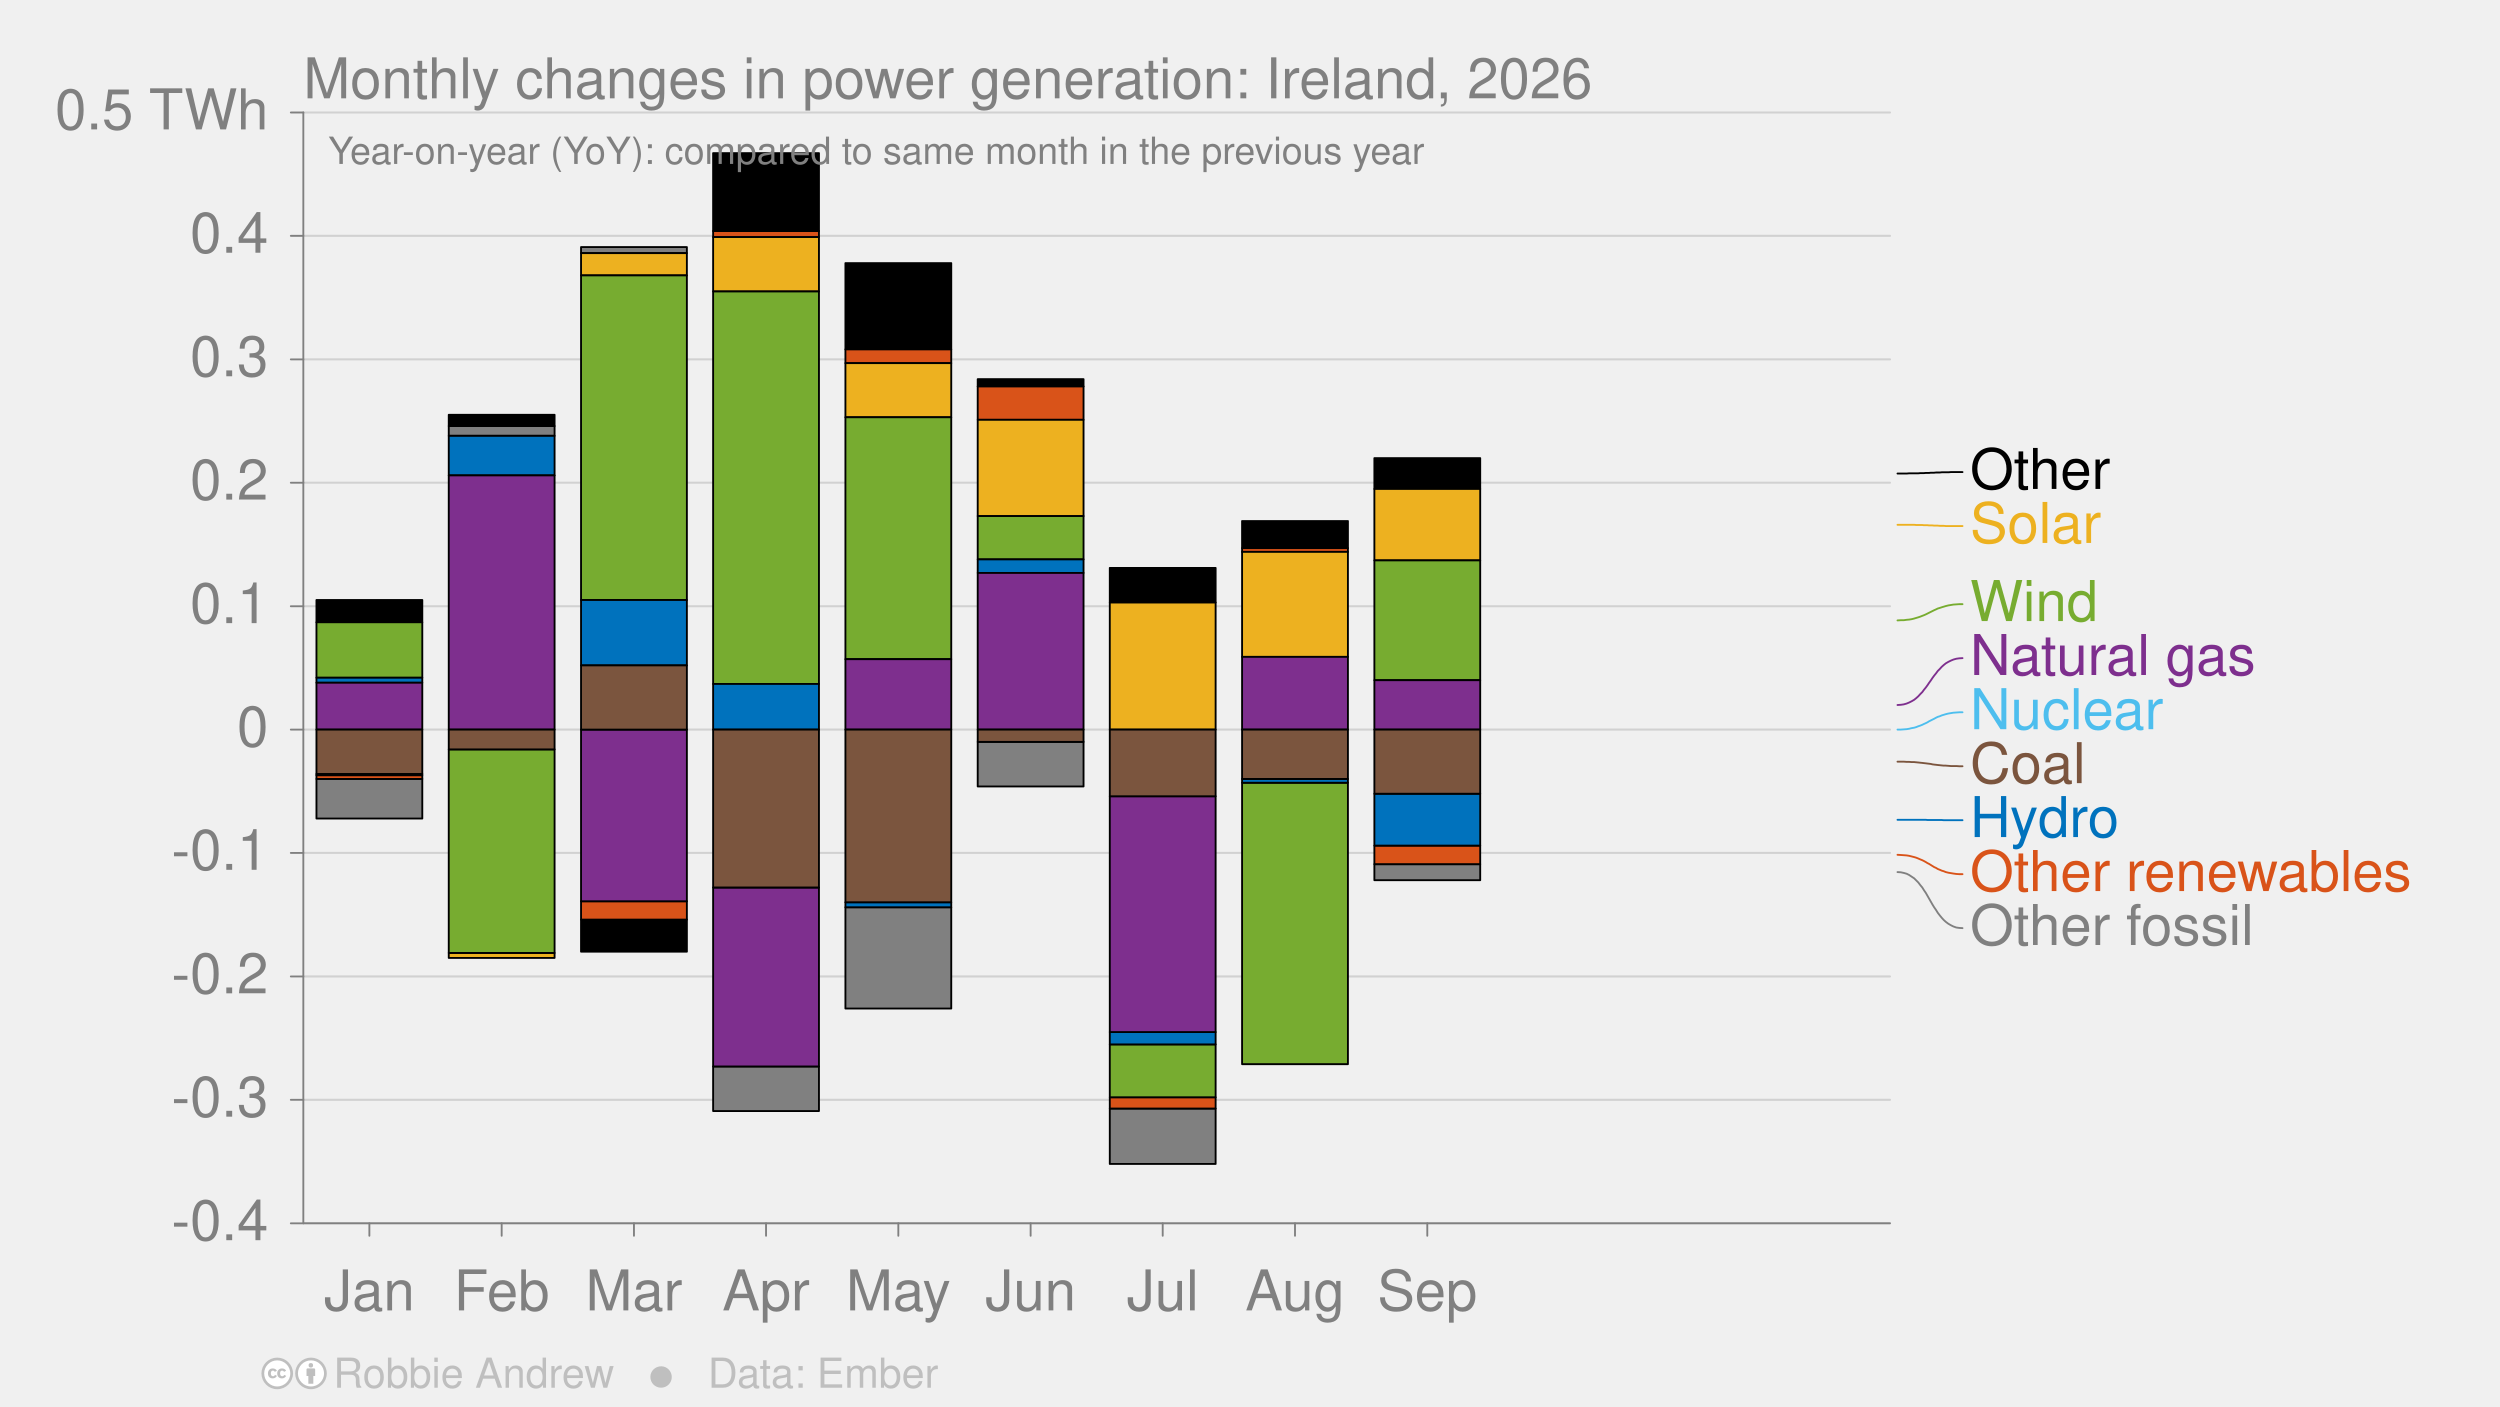
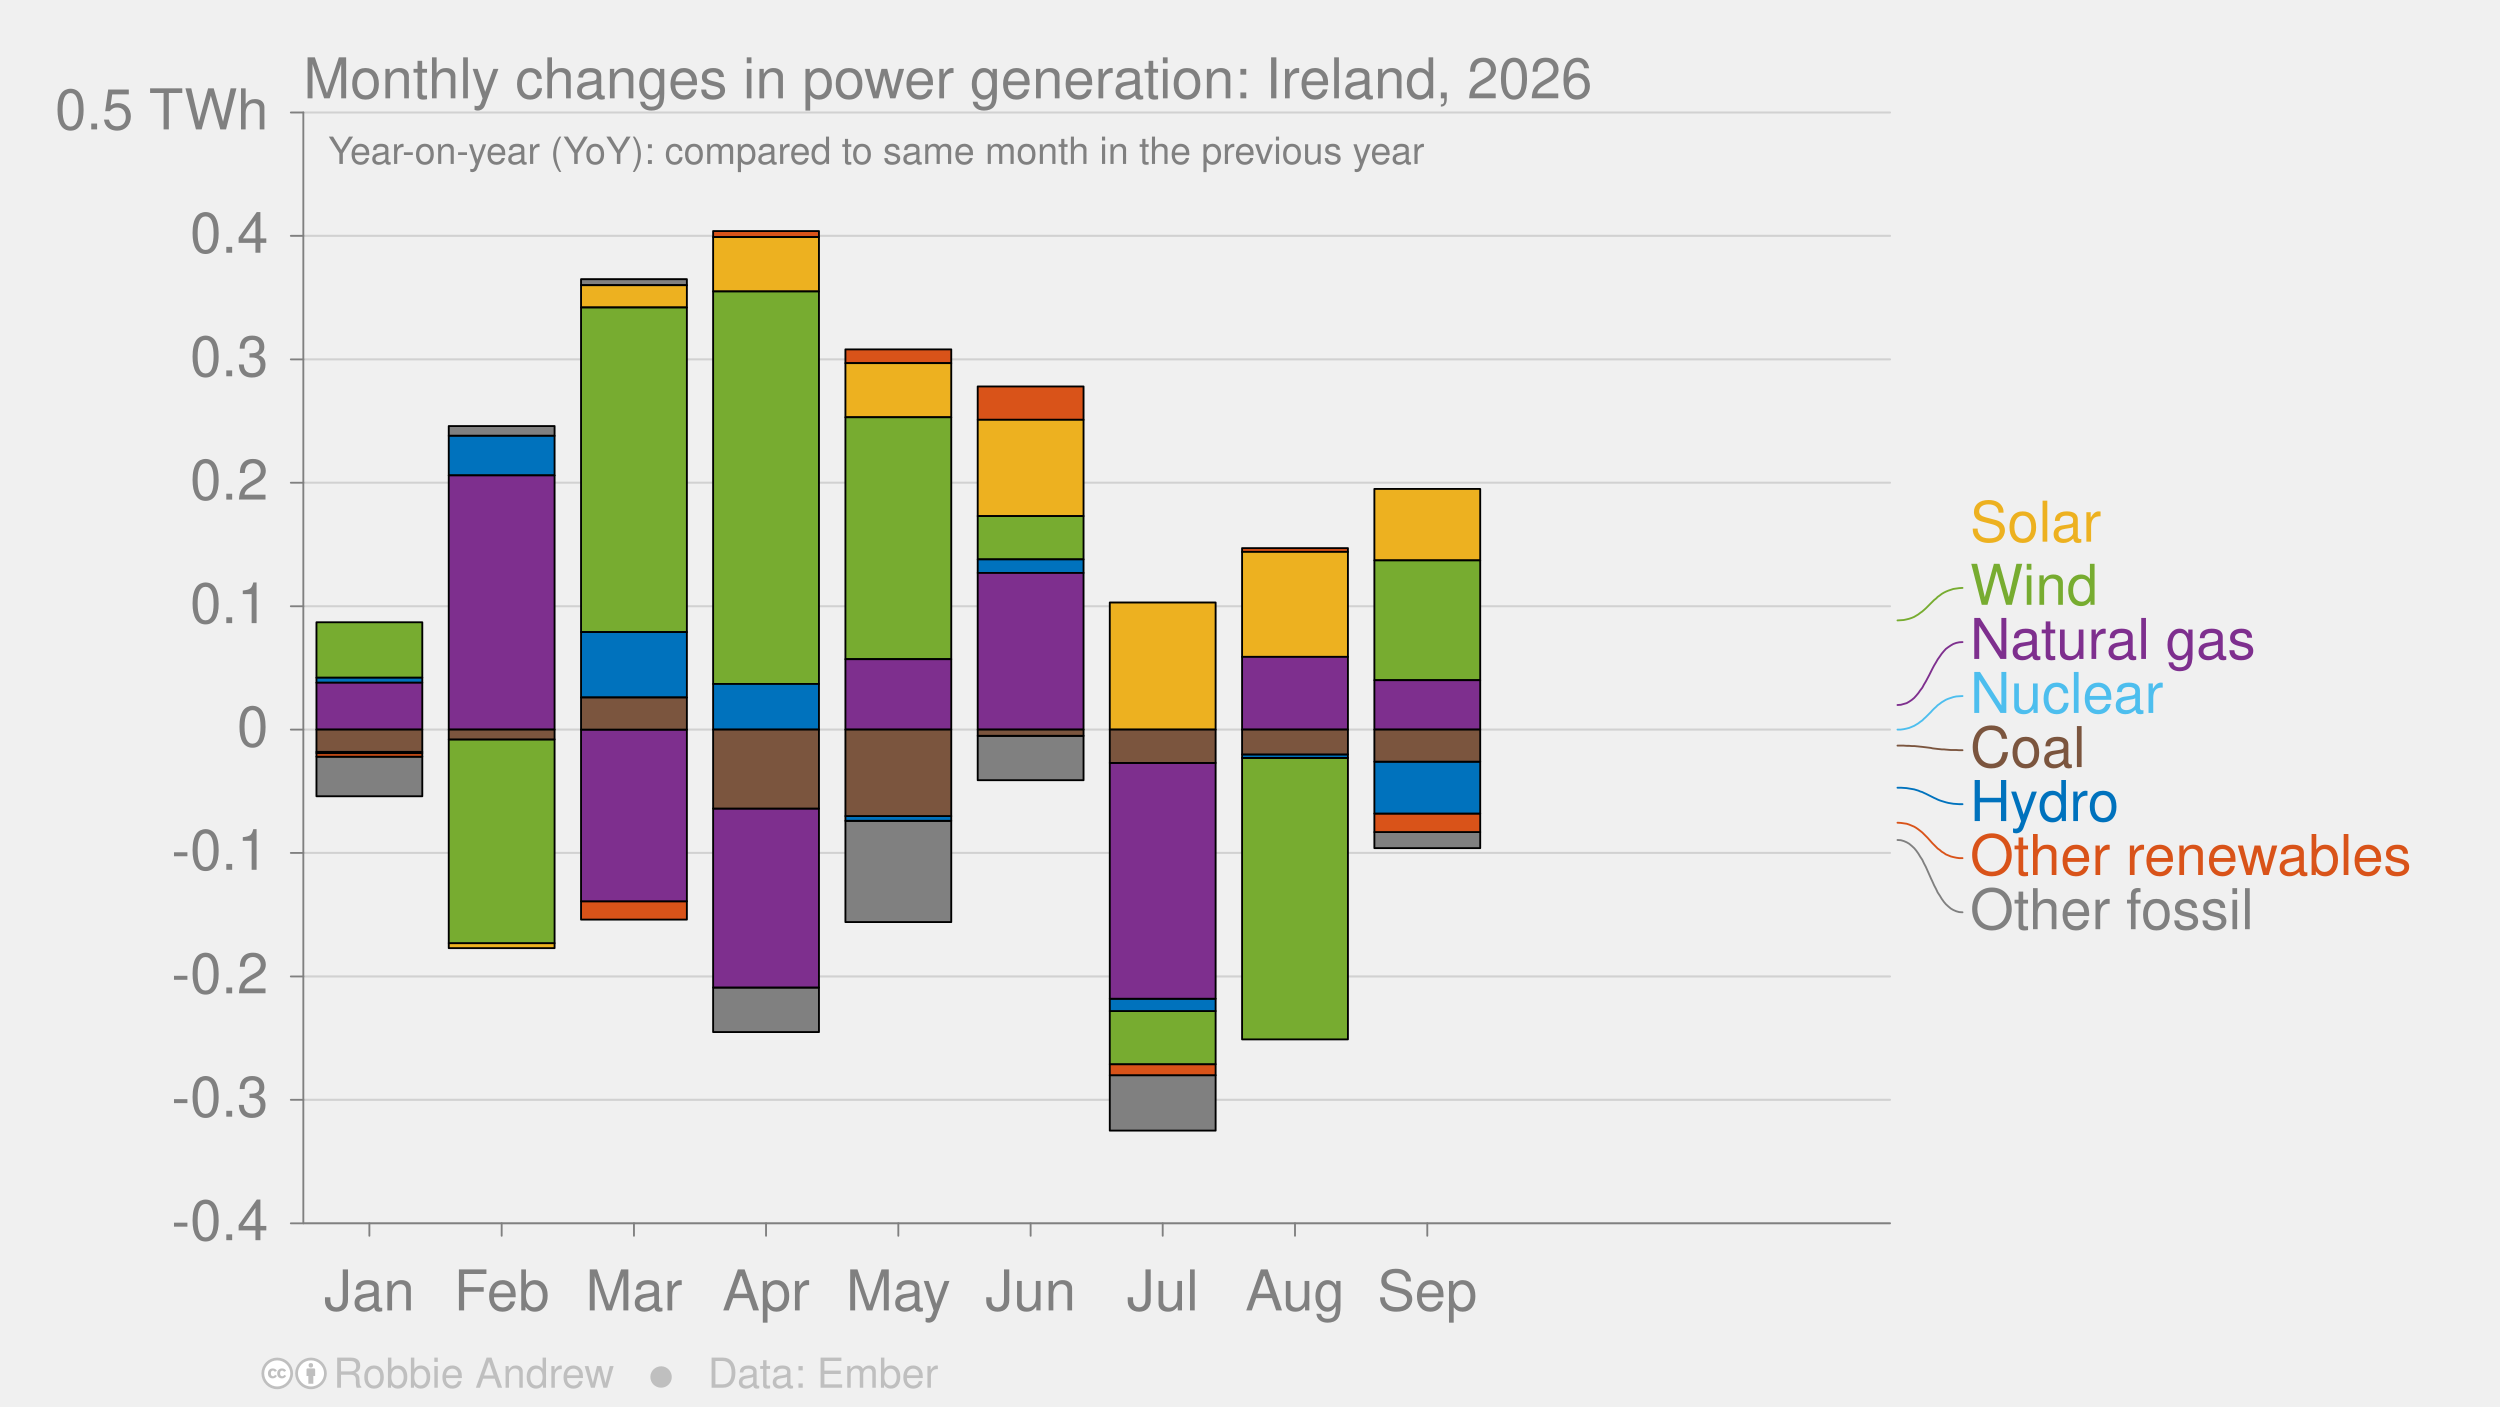
<svg xmlns="http://www.w3.org/2000/svg" xmlns:xlink="http://www.w3.org/1999/xlink" version="1.1" width="100%" height="100%" viewBox="0 0 1200.000 674.916">
  <style type="text/css">
  #main {font-family:Helvetica,Arial,sans-serif; font-size:27.00px;
         fill-opacity:1; fill:#000000; stroke:none; stroke-linejoin:round; stroke-linecap:round; stroke-width:1.00;}
  .marker {stroke-opacity:0;fill-opacity:0;}
  .marker:hover {stroke-opacity:0.5; fill-opacity:1;}
  .ticklabel {font-size:27.00px;fill:#808080;stroke:none;font-family:Helvetica}
  .ytl {text-anchor:end;}
  .dp1 {pointer-events:none;font-size:70%;text-anchor:middle;fill:#000000;}
  .dp2 {pointer-events:none;font-size:70%;text-anchor:middle;fill:#FFFFFF;}
  .numtip {pointer-events:none;}
  .cc {opacity:0.25;}
.dl_fe {background-color:#FDFFDF;display:flex;margin:auto;align-items:center}
.dl_fe_p {font-size:20px;text-align:center;margin:3px}
.dl_el {display:none;pointer-events:none;}
.cc:hover + .dl_el {display:block;}
text:hover + .dl_el {display:block;}
</style>
  <defs>
    <clipPath id="axis_clip">
      <rect x="145.8" y="54.2" width="761.2" height="532.8" />
    </clipPath>
    <path id="line_x" d="M 145.600,0 h 761.600" stroke="#262626" stroke-opacity="0.15" stroke-width="1.00" />
    <path id="tick_y" d="M 145.600,0 h -6.000" stroke="#808080" stroke-width="0.90" />
    <path id="tick_x" d="M 0,587.177 v 6.000" stroke="#808080" stroke-width="0.90" />
  </defs>
  <g id="main">
    <use xlink:href="#line_x" transform="translate(0,587.2)" />
    <use xlink:href="#line_x" transform="translate(0,527.9)" />
    <use xlink:href="#line_x" transform="translate(0,468.7)" />
    <use xlink:href="#line_x" transform="translate(0,409.4)" />
    <use xlink:href="#line_x" transform="translate(0,350.2)" />
    <use xlink:href="#line_x" transform="translate(0,291.0)" />
    <use xlink:href="#line_x" transform="translate(0,231.7)" />
    <use xlink:href="#line_x" transform="translate(0,172.5)" />
    <use xlink:href="#line_x" transform="translate(0,113.2)" />
    <use xlink:href="#line_x" transform="translate(0,54.0)" />
    <use xlink:href="#tick_y" transform="translate(0,587.2)" />
    <use xlink:href="#tick_y" transform="translate(0,527.9)" />
    <use xlink:href="#tick_y" transform="translate(0,468.7)" />
    <use xlink:href="#tick_y" transform="translate(0,409.4)" />
    <use xlink:href="#tick_y" transform="translate(0,350.2)" />
    <use xlink:href="#tick_y" transform="translate(0,291.0)" />
    <use xlink:href="#tick_y" transform="translate(0,231.7)" />
    <use xlink:href="#tick_y" transform="translate(0,172.5)" />
    <use xlink:href="#tick_y" transform="translate(0,113.2)" />
    <use xlink:href="#tick_y" transform="translate(0,54.0)" />
    <use xlink:href="#tick_x" transform="translate(177.3,0)" />
    <use xlink:href="#tick_x" transform="translate(240.8,0)" />
    <use xlink:href="#tick_x" transform="translate(304.3,0)" />
    <use xlink:href="#tick_x" transform="translate(367.7,0)" />
    <use xlink:href="#tick_x" transform="translate(431.2,0)" />
    <use xlink:href="#tick_x" transform="translate(494.7,0)" />
    <use xlink:href="#tick_x" transform="translate(558.1,0)" />
    <use xlink:href="#tick_x" transform="translate(621.6,0)" />
    <use xlink:href="#tick_x" transform="translate(685.1,0)" />
    <polyline points="145.6,53.993 145.6,587.177 907.2,587.177" stroke="#808080" stroke-width="0.90" fill="none" />
    <text class="ticklabel xtl" transform="translate(177.3,629.0)" text-anchor="middle">Jan</text>
    <text class="ticklabel xtl" transform="translate(240.8,629.0)" text-anchor="middle">Feb</text>
    <text class="ticklabel xtl" transform="translate(304.3,629.0)" text-anchor="middle">Mar</text>
    <text class="ticklabel xtl" transform="translate(367.7,629.0)" text-anchor="middle">Apr</text>
    <text class="ticklabel xtl" transform="translate(431.2,629.0)" text-anchor="middle">May</text>
    <text class="ticklabel xtl" transform="translate(494.7,629.0)" text-anchor="middle">Jun</text>
    <text class="ticklabel xtl" transform="translate(558.1,629.0)" text-anchor="middle">Jul</text>
    <text class="ticklabel xtl" transform="translate(621.6,629.0)" text-anchor="middle">Aug</text>
    <text class="ticklabel xtl" transform="translate(685.1,629.0)" text-anchor="middle">Sep</text>
    <text class="ticklabel ytl" transform="translate(128.8,595.3)">-0.4</text>
    <text class="ticklabel ytl" transform="translate(128.8,536.0)">-0.3</text>
    <text class="ticklabel ytl" transform="translate(128.8,476.8)">-0.2</text>
    <text class="ticklabel ytl" transform="translate(128.8,417.5)">-0.1</text>
    <text class="ticklabel ytl" transform="translate(128.8,358.3)">0</text>
    <text class="ticklabel ytl" transform="translate(128.8,299.1)">0.1</text>
    <text class="ticklabel ytl" transform="translate(128.8,239.8)">0.2</text>
    <text class="ticklabel ytl" transform="translate(128.8,180.6)">0.3</text>
    <text class="ticklabel ytl" transform="translate(128.8,121.3)">0.4</text>
    <text class="ticklabel ytl" transform="translate(128.8,62.1)">0.5 TWh</text>
-     <g stroke="#000" stroke-width="0.90" fill="#000" clip-path="url(#axis_clip)">
-       <polygon class="pl" points="151.9,288.0 151.9,298.7 202.7,298.7 202.7,288.0 151.9,288.0" />
-       <polygon class="pl" points="215.4,199.1 215.4,204.5 266.2,204.5 266.2,199.1 215.4,199.1" />
-       <polygon class="pl" points="278.9,456.8 278.9,441.4 329.7,441.4 329.7,456.8 278.9,456.8" />
-       <polygon class="pl" points="342.3,73.5 342.3,110.9 393.1,110.9 393.1,73.5 342.3,73.5" />
-       <polygon class="pl" points="405.8,126.3 405.8,167.7 456.6,167.7 456.6,126.3 405.8,126.3" />
-       <polygon class="pl" points="469.3,182.0 469.3,185.5 520.1,185.5 520.1,182.0 469.3,182.0" />
-       <polygon class="pl" points="532.7,272.6 532.7,289.2 583.5,289.2 583.5,272.6 532.7,272.6" />
-       <polygon class="pl" points="596.2,250.1 596.2,263.1 647.0,263.1 647.0,250.1 596.2,250.1" />
-       <polygon class="pl" points="659.7,219.9 659.7,234.7 710.5,234.7 710.5,219.9 659.7,219.9" />
-     </g>
    <g stroke="#000" stroke-width="0.90" fill="#808080" clip-path="url(#axis_clip)">
-       <polygon class="pl" points="151.9,392.9 151.9,373.9 202.7,373.9 202.7,392.9 151.9,392.9" />
+       <polygon class="pl" points="151.9,382.2 151.9,363.2 202.7,363.2 202.7,382.2 151.9,382.2" />
      <polygon class="pl" points="215.4,204.5 215.4,209.2 266.2,209.2 266.2,204.5 215.4,204.5" />
-       <polygon class="pl" points="278.9,118.6 278.9,121.5 329.7,121.5 329.7,118.6 278.9,118.6" />
-       <polygon class="pl" points="342.3,533.3 342.3,511.9 393.1,511.9 393.1,533.3 342.3,533.3" />
-       <polygon class="pl" points="405.8,484.1 405.8,435.5 456.6,435.5 456.6,484.1 405.8,484.1" />
-       <polygon class="pl" points="469.3,377.5 469.3,356.1 520.1,356.1 520.1,377.5 469.3,377.5" />
-       <polygon class="pl" points="532.7,558.7 532.7,532.1 583.5,532.1 583.5,558.7 532.7,558.7" />
-       <polygon class="pl" points="659.7,422.5 659.7,414.8 710.5,414.8 710.5,422.5 659.7,422.5" />
+       <polygon class="pl" points="278.9,134.0 278.9,136.9 329.7,136.9 329.7,134.0 278.9,134.0" />
+       <polygon class="pl" points="342.3,495.4 342.3,474.0 393.1,474.0 393.1,495.4 342.3,495.4" />
+       <polygon class="pl" points="405.8,442.6 405.8,394.0 456.6,394.0 456.6,442.6 405.8,442.6" />
+       <polygon class="pl" points="469.3,374.5 469.3,353.2 520.1,353.2 520.1,374.5 469.3,374.5" />
+       <polygon class="pl" points="532.7,542.7 532.7,516.1 583.5,516.1 583.5,542.7 532.7,542.7" />
+       <polygon class="pl" points="659.7,407.1 659.7,399.4 710.5,399.4 710.5,407.1 659.7,407.1" />
    </g>
    <g stroke="#000" stroke-width="0.90" fill="#4DBEEE" clip-path="url(#axis_clip)">
</g>
    <g stroke="#000" stroke-width="0.90" fill="#D95319" clip-path="url(#axis_clip)">
-       <polygon class="pl" points="151.9,373.9 151.9,372.1 202.7,372.1 202.7,373.9 151.9,373.9" />
+       <polygon class="pl" points="151.9,363.2 151.9,361.5 202.7,361.5 202.7,363.2 151.9,363.2" />
      <polygon class="pl" points="278.9,441.4 278.9,432.6 329.7,432.6 329.7,441.4 278.9,441.4" />
      <polygon class="pl" points="342.3,110.9 342.3,113.8 393.1,113.8 393.1,110.9 342.3,110.9" />
      <polygon class="pl" points="405.8,167.7 405.8,174.3 456.6,174.3 456.6,167.7 405.8,167.7" />
      <polygon class="pl" points="469.3,185.5 469.3,201.5 520.1,201.5 520.1,185.5 469.3,185.5" />
-       <polygon class="pl" points="532.7,532.1 532.7,526.7 583.5,526.7 583.5,532.1 532.7,532.1" />
+       <polygon class="pl" points="532.7,516.1 532.7,510.8 583.5,510.8 583.5,516.1 532.7,516.1" />
      <polygon class="pl" points="596.2,263.1 596.2,264.9 647.0,264.9 647.0,263.1 596.2,263.1" />
-       <polygon class="pl" points="659.7,414.8 659.7,405.9 710.5,405.9 710.5,414.8 659.7,414.8" />
+       <polygon class="pl" points="659.7,399.4 659.7,390.5 710.5,390.5 710.5,399.4 659.7,399.4" />
    </g>
    <g stroke="#000" stroke-width="0.90" fill="#EDB120" clip-path="url(#axis_clip)">
-       <polygon class="pl" points="151.9,372.1 151.9,371.5 202.7,371.5 202.7,372.1 151.9,372.1" />
-       <polygon class="pl" points="215.4,459.8 215.4,457.4 266.2,457.4 266.2,459.8 215.4,459.8" />
-       <polygon class="pl" points="278.9,121.5 278.9,132.2 329.7,132.2 329.7,121.5 278.9,121.5" />
+       <polygon class="pl" points="151.9,361.5 151.9,360.9 202.7,360.9 202.7,361.5 151.9,361.5" />
+       <polygon class="pl" points="215.4,455.1 215.4,452.7 266.2,452.7 266.2,455.1 215.4,455.1" />
+       <polygon class="pl" points="278.9,136.9 278.9,147.6 329.7,147.6 329.7,136.9 278.9,136.9" />
      <polygon class="pl" points="342.3,113.8 342.3,139.9 393.1,139.9 393.1,113.8 342.3,113.8" />
      <polygon class="pl" points="405.8,174.3 405.8,200.3 456.6,200.3 456.6,174.3 405.8,174.3" />
      <polygon class="pl" points="469.3,201.5 469.3,247.7 520.1,247.7 520.1,201.5 469.3,201.5" />
      <polygon class="pl" points="532.7,289.2 532.7,350.2 583.5,350.2 583.5,289.2 532.7,289.2" />
      <polygon class="pl" points="596.2,264.9 596.2,315.3 647.0,315.3 647.0,264.9 596.2,264.9" />
      <polygon class="pl" points="659.7,234.7 659.7,269.0 710.5,269.0 710.5,234.7 659.7,234.7" />
    </g>
    <g stroke="#000" stroke-width="0.90" fill="#77AC30" clip-path="url(#axis_clip)">
      <polygon class="pl" points="151.9,298.7 151.9,325.3 202.7,325.3 202.7,298.7 151.9,298.7" />
-       <polygon class="pl" points="215.4,457.4 215.4,359.7 266.2,359.7 266.2,457.4 215.4,457.4" />
-       <polygon class="pl" points="278.9,132.2 278.9,288.0 329.7,288.0 329.7,132.2 278.9,132.2" />
+       <polygon class="pl" points="215.4,452.7 215.4,354.9 266.2,354.9 266.2,452.7 215.4,452.7" />
+       <polygon class="pl" points="278.9,147.6 278.9,303.4 329.7,303.4 329.7,147.6 278.9,147.6" />
      <polygon class="pl" points="342.3,139.9 342.3,328.3 393.1,328.3 393.1,139.9 342.3,139.9" />
      <polygon class="pl" points="405.8,200.3 405.8,316.4 456.6,316.4 456.6,200.3 405.8,200.3" />
      <polygon class="pl" points="469.3,247.7 469.3,268.5 520.1,268.5 520.1,247.7 469.3,247.7" />
-       <polygon class="pl" points="532.7,526.7 532.7,501.3 583.5,501.3 583.5,526.7 532.7,526.7" />
-       <polygon class="pl" points="596.2,510.8 596.2,375.7 647.0,375.7 647.0,510.8 596.2,510.8" />
+       <polygon class="pl" points="532.7,510.8 532.7,485.3 583.5,485.3 583.5,510.8 532.7,510.8" />
+       <polygon class="pl" points="596.2,498.9 596.2,363.8 647.0,363.8 647.0,498.9 596.2,498.9" />
      <polygon class="pl" points="659.7,269.0 659.7,326.5 710.5,326.5 710.5,269.0 659.7,269.0" />
    </g>
    <g stroke="#000" stroke-width="0.90" fill="#0072BD" clip-path="url(#axis_clip)">
      <polygon class="pl" points="151.9,325.3 151.9,327.7 202.7,327.7 202.7,325.3 151.9,325.3" />
      <polygon class="pl" points="215.4,209.2 215.4,228.2 266.2,228.2 266.2,209.2 215.4,209.2" />
-       <polygon class="pl" points="278.9,288.0 278.9,319.4 329.7,319.4 329.7,288.0 278.9,288.0" />
+       <polygon class="pl" points="278.9,303.4 278.9,334.8 329.7,334.8 329.7,303.4 278.9,303.4" />
      <polygon class="pl" points="342.3,328.3 342.3,350.2 393.1,350.2 393.1,328.3 342.3,328.3" />
-       <polygon class="pl" points="405.8,435.5 405.8,433.1 456.6,433.1 456.6,435.5 405.8,435.5" />
+       <polygon class="pl" points="405.8,394.0 405.8,391.7 456.6,391.7 456.6,394.0 405.8,394.0" />
      <polygon class="pl" points="469.3,268.5 469.3,275.0 520.1,275.0 520.1,268.5 469.3,268.5" />
-       <polygon class="pl" points="532.7,501.3 532.7,495.4 583.5,495.4 583.5,501.3 532.7,501.3" />
-       <polygon class="pl" points="596.2,375.7 596.2,373.9 647.0,373.9 647.0,375.7 596.2,375.7" />
-       <polygon class="pl" points="659.7,405.9 659.7,381.0 710.5,381.0 710.5,405.9 659.7,405.9" />
+       <polygon class="pl" points="532.7,485.3 532.7,479.4 583.5,479.4 583.5,485.3 532.7,485.3" />
+       <polygon class="pl" points="596.2,363.8 596.2,362.1 647.0,362.1 647.0,363.8 596.2,363.8" />
+       <polygon class="pl" points="659.7,390.5 659.7,365.6 710.5,365.6 710.5,390.5 659.7,390.5" />
    </g>
    <g stroke="#000" stroke-width="0.90" fill="#7E2F8E" clip-path="url(#axis_clip)">
      <polygon class="pl" points="151.9,327.7 151.9,350.2 202.7,350.2 202.7,327.7 151.9,327.7" />
      <polygon class="pl" points="215.4,228.2 215.4,350.2 266.2,350.2 266.2,228.2 215.4,228.2" />
      <polygon class="pl" points="278.9,432.6 278.9,350.2 329.7,350.2 329.7,432.6 278.9,432.6" />
-       <polygon class="pl" points="342.3,511.9 342.3,426.0 393.1,426.0 393.1,511.9 342.3,511.9" />
+       <polygon class="pl" points="342.3,474.0 342.3,388.1 393.1,388.1 393.1,474.0 342.3,474.0" />
      <polygon class="pl" points="405.8,316.4 405.8,350.2 456.6,350.2 456.6,316.4 405.8,316.4" />
      <polygon class="pl" points="469.3,275.0 469.3,350.2 520.1,350.2 520.1,275.0 469.3,275.0" />
-       <polygon class="pl" points="532.7,495.4 532.7,382.2 583.5,382.2 583.5,495.4 532.7,495.4" />
+       <polygon class="pl" points="532.7,479.4 532.7,366.2 583.5,366.2 583.5,479.4 532.7,479.4" />
      <polygon class="pl" points="596.2,315.3 596.2,350.2 647.0,350.2 647.0,315.3 596.2,315.3" />
      <polygon class="pl" points="659.7,326.5 659.7,350.2 710.5,350.2 710.5,326.5 659.7,326.5" />
    </g>
    <g stroke="#000" stroke-width="0.90" fill="#7B553E" clip-path="url(#axis_clip)">
-       <polygon class="pl" points="151.9,371.5 151.9,350.2 202.7,350.2 202.7,371.5 151.9,371.5" />
-       <polygon class="pl" points="215.4,359.7 215.4,350.2 266.2,350.2 266.2,359.7 215.4,359.7" />
-       <polygon class="pl" points="278.9,319.4 278.9,350.2 329.7,350.2 329.7,319.4 278.9,319.4" />
-       <polygon class="pl" points="342.3,426.0 342.3,350.2 393.1,350.2 393.1,426.0 342.3,426.0" />
-       <polygon class="pl" points="405.8,433.1 405.8,350.2 456.6,350.2 456.6,433.1 405.8,433.1" />
-       <polygon class="pl" points="469.3,356.1 469.3,350.2 520.1,350.2 520.1,356.1 469.3,356.1" />
-       <polygon class="pl" points="532.7,382.2 532.7,350.2 583.5,350.2 583.5,382.2 532.7,382.2" />
-       <polygon class="pl" points="596.2,373.9 596.2,350.2 647.0,350.2 647.0,373.9 596.2,373.9" />
-       <polygon class="pl" points="659.7,381.0 659.7,350.2 710.5,350.2 710.5,381.0 659.7,381.0" />
+       <polygon class="pl" points="151.9,360.9 151.9,350.2 202.7,350.2 202.7,360.9 151.9,360.9" />
+       <polygon class="pl" points="215.4,354.9 215.4,350.2 266.2,350.2 266.2,354.9 215.4,354.9" />
+       <polygon class="pl" points="278.9,334.8 278.9,350.2 329.7,350.2 329.7,334.8 278.9,334.8" />
+       <polygon class="pl" points="342.3,388.1 342.3,350.2 393.1,350.2 393.1,388.1 342.3,388.1" />
+       <polygon class="pl" points="405.8,391.7 405.8,350.2 456.6,350.2 456.6,391.7 405.8,391.7" />
+       <polygon class="pl" points="469.3,353.2 469.3,350.2 520.1,350.2 520.1,353.2 469.3,353.2" />
+       <polygon class="pl" points="532.7,366.2 532.7,350.2 583.5,350.2 583.5,366.2 532.7,366.2" />
+       <polygon class="pl" points="596.2,362.1 596.2,350.2 647.0,350.2 647.0,362.1 596.2,362.1" />
+       <polygon class="pl" points="659.7,365.6 659.7,350.2 710.5,350.2 710.5,365.6 659.7,365.6" />
    </g>
-     <text transform="translate(945.6,367.8)" dy="8.1" font-size="27.00" fill="#7B553E" stroke="none">Coal</text>
-     <text transform="translate(945.6,315.9)" dy="8.1" font-size="27.00" fill="#7E2F8E" stroke="none">Natural gas</text>
-     <text transform="translate(945.6,393.7)" dy="8.1" font-size="27.00" fill="#0072BD" stroke="none">Hydro</text>
-     <text transform="translate(945.6,290.0)" dy="8.1" font-size="27.00" fill="#77AC30" stroke="none">Wind</text>
-     <text transform="translate(945.6,252.5)" dy="8.1" font-size="27.00" fill="#EDB120" stroke="none">Solar</text>
-     <text transform="translate(945.6,419.6)" dy="8.1" font-size="27.00" fill="#D95319" stroke="none">Other renewables</text>
-     <text transform="translate(945.6,341.9)" dy="8.1" font-size="27.00" fill="#4DBEEE" stroke="none">Nuclear</text>
-     <text transform="translate(945.6,445.5)" dy="8.1" font-size="27.00" fill="#808080" stroke="none">Other fossil</text>
-     <text transform="translate(945.6,226.6)" dy="8.1" font-size="27.00" fill="#000" stroke="none">Other</text>
-     <polyline class="pl" points="910.8,365.6 912.4,365.6 913.8,365.6 915.2,365.7 916.4,365.7 917.6,365.8 918.8,365.8 919.8,365.9 920.8,366.0 921.7,366.1 922.7,366.2 923.5,366.3 924.4,366.4 925.2,366.5 926.0,366.6 926.8,366.7 927.6,366.9 928.4,367.0 929.3,367.1 930.1,367.2 931.1,367.3 932.0,367.4 933.0,367.5 934.0,367.5 935.2,367.6 936.4,367.7 937.6,367.7 939.0,367.7 940.4,367.8 942.0,367.8" stroke="#7B553E" stroke-width="0.90" stroke-opacity="1.00" fill="none" />
-     <polyline class="pl" points="910.8,338.4 912.4,338.3 913.8,338.1 915.2,337.7 916.4,337.2 917.6,336.6 918.8,335.9 919.8,335.1 920.8,334.2 921.7,333.2 922.7,332.2 923.5,331.1 924.4,330.0 925.2,328.9 926.0,327.7 926.8,326.6 927.6,325.4 928.4,324.3 929.3,323.2 930.1,322.1 931.1,321.1 932.0,320.1 933.0,319.2 934.0,318.4 935.2,317.7 936.4,317.1 937.6,316.6 939.0,316.2 940.4,316.0 942.0,315.9" stroke="#7E2F8E" stroke-width="0.90" stroke-opacity="1.00" fill="none" />
-     <polyline class="pl" points="910.8,393.5 912.4,393.5 913.8,393.5 915.2,393.5 916.4,393.5 917.6,393.5 918.8,393.5 919.8,393.5 920.8,393.5 921.7,393.5 922.7,393.5 923.5,393.5 924.4,393.5 925.2,393.6 926.0,393.6 926.8,393.6 927.6,393.6 928.4,393.6 929.3,393.6 930.1,393.6 931.1,393.6 932.0,393.6 933.0,393.7 934.0,393.7 935.2,393.7 936.4,393.7 937.6,393.7 939.0,393.7 940.4,393.7 942.0,393.7" stroke="#0072BD" stroke-width="0.90" stroke-opacity="1.00" fill="none" />
-     <polyline class="pl" points="910.8,297.8 912.4,297.7 913.8,297.7 915.2,297.5 916.4,297.4 917.6,297.2 918.8,296.9 919.8,296.6 920.8,296.3 921.7,296.0 922.7,295.6 923.5,295.3 924.4,294.9 925.2,294.5 926.0,294.1 926.8,293.7 927.6,293.3 928.4,292.9 929.3,292.5 930.1,292.1 931.1,291.8 932.0,291.5 933.0,291.2 934.0,290.9 935.2,290.6 936.4,290.4 937.6,290.2 939.0,290.1 940.4,290.0 942.0,290.0" stroke="#77AC30" stroke-width="0.90" stroke-opacity="1.00" fill="none" />
-     <polyline class="pl" points="910.8,251.9 912.4,251.9 913.8,251.9 915.2,251.9 916.4,251.9 917.6,251.9 918.8,251.9 919.8,252.0 920.8,252.0 921.7,252.0 922.7,252.0 923.5,252.1 924.4,252.1 925.2,252.1 926.0,252.2 926.8,252.2 927.6,252.2 928.4,252.3 929.3,252.3 930.1,252.3 931.1,252.4 932.0,252.4 933.0,252.4 934.0,252.5 935.2,252.5 936.4,252.5 937.6,252.5 939.0,252.5 940.4,252.5 942.0,252.5" stroke="#EDB120" stroke-width="0.90" stroke-opacity="1.00" fill="none" />
-     <polyline class="pl" points="910.8,410.3 912.4,410.4 913.8,410.5 915.2,410.6 916.4,410.8 917.6,411.1 918.8,411.4 919.8,411.7 920.8,412.1 921.7,412.5 922.7,412.9 923.5,413.3 924.4,413.8 925.2,414.3 926.0,414.7 926.8,415.2 927.6,415.7 928.4,416.2 929.3,416.6 930.1,417.1 931.1,417.5 932.0,417.9 933.0,418.2 934.0,418.6 935.2,418.9 936.4,419.1 937.6,419.3 939.0,419.5 940.4,419.6 942.0,419.6" stroke="#D95319" stroke-width="0.90" stroke-opacity="1.00" fill="none" />
-     <polyline class="pl" points="910.8,350.2 912.4,350.2 913.8,350.1 915.2,350.0 916.4,349.8 917.6,349.5 918.8,349.3 919.8,349.0 920.8,348.6 921.7,348.3 922.7,347.9 923.5,347.5 924.4,347.1 925.2,346.7 926.0,346.2 926.8,345.8 927.6,345.4 928.4,345.0 929.3,344.5 930.1,344.1 931.1,343.8 932.0,343.4 933.0,343.1 934.0,342.8 935.2,342.5 936.4,342.3 937.6,342.1 939.0,342.0 940.4,341.9 942.0,341.9" stroke="#4DBEEE" stroke-width="0.90" stroke-opacity="1.00" fill="none" />
-     <polyline class="pl" points="910.8,418.6 912.4,418.7 913.8,419.0 915.2,419.4 916.4,420.0 917.6,420.8 918.8,421.6 919.8,422.6 920.8,423.6 921.7,424.8 922.7,426.0 923.5,427.3 924.4,428.6 925.2,430.0 926.0,431.4 926.8,432.8 927.6,434.2 928.4,435.5 929.3,436.8 930.1,438.1 931.1,439.4 932.0,440.5 933.0,441.6 934.0,442.5 935.2,443.4 936.4,444.1 937.6,444.7 939.0,445.2 940.4,445.4 942.0,445.5" stroke="#808080" stroke-width="0.90" stroke-opacity="1.00" fill="none" />
-     <polyline class="pl" points="910.8,227.3 912.4,227.3 913.8,227.3 915.2,227.3 916.4,227.2 917.6,227.2 918.8,227.2 919.8,227.2 920.8,227.2 921.7,227.1 922.7,227.1 923.5,227.1 924.4,227.0 925.2,227.0 926.0,227.0 926.8,226.9 927.6,226.9 928.4,226.9 929.3,226.8 930.1,226.8 931.1,226.8 932.0,226.7 933.0,226.7 934.0,226.7 935.2,226.7 936.4,226.6 937.6,226.6 939.0,226.6 940.4,226.6 942.0,226.6" stroke="#000" stroke-width="0.90" stroke-opacity="1.00" fill="none" />
+     <text transform="translate(945.6,360.1)" dy="8.1" font-size="27.00" fill="#7B553E" stroke="none">Coal</text>
+     <text transform="translate(945.6,308.2)" dy="8.1" font-size="27.00" fill="#7E2F8E" stroke="none">Natural gas</text>
+     <text transform="translate(945.6,386.0)" dy="8.1" font-size="27.00" fill="#0072BD" stroke="none">Hydro</text>
+     <text transform="translate(945.6,282.2)" dy="8.1" font-size="27.00" fill="#77AC30" stroke="none">Wind</text>
+     <text transform="translate(945.6,251.9)" dy="8.1" font-size="27.00" fill="#EDB120" stroke="none">Solar</text>
+     <text transform="translate(945.6,411.9)" dy="8.1" font-size="27.00" fill="#D95319" stroke="none">Other renewables</text>
+     <text transform="translate(945.6,334.1)" dy="8.1" font-size="27.00" fill="#4DBEEE" stroke="none">Nuclear</text>
+     <text transform="translate(945.6,437.9)" dy="8.1" font-size="27.00" fill="#808080" stroke="none">Other fossil</text>
+     <polyline class="pl" points="910.8,357.9 912.4,357.9 913.8,357.9 915.2,358.0 916.4,358.0 917.6,358.1 918.8,358.1 919.8,358.2 920.8,358.3 921.7,358.4 922.7,358.5 923.5,358.6 924.4,358.7 925.2,358.8 926.0,358.9 926.8,359.0 927.6,359.2 928.4,359.3 929.3,359.4 930.1,359.5 931.1,359.6 932.0,359.7 933.0,359.7 934.0,359.8 935.2,359.9 936.4,360.0 937.6,360.0 939.0,360.0 940.4,360.1 942.0,360.1" stroke="#7B553E" stroke-width="0.90" stroke-opacity="1.00" fill="none" />
+     <polyline class="pl" points="910.8,338.4 912.4,338.3 913.8,337.9 915.2,337.5 916.4,336.8 917.6,336.0 918.8,335.0 919.8,333.9 920.8,332.7 921.7,331.4 922.7,330.1 923.5,328.6 924.4,327.1 925.2,325.6 926.0,324.1 926.8,322.5 927.6,320.9 928.4,319.4 929.3,317.9 930.1,316.5 931.1,315.1 932.0,313.8 933.0,312.6 934.0,311.5 935.2,310.6 936.4,309.8 937.6,309.1 939.0,308.6 940.4,308.3 942.0,308.2" stroke="#7E2F8E" stroke-width="0.90" stroke-opacity="1.00" fill="none" />
+     <polyline class="pl" points="910.8,378.1 912.4,378.1 913.8,378.2 915.2,378.3 916.4,378.5 917.6,378.7 918.8,378.9 919.8,379.2 920.8,379.5 921.7,379.9 922.7,380.2 923.5,380.6 924.4,381.0 925.2,381.4 926.0,381.8 926.8,382.2 927.6,382.6 928.4,383.0 929.3,383.4 930.1,383.8 931.1,384.2 932.0,384.5 933.0,384.8 934.0,385.1 935.2,385.4 936.4,385.6 937.6,385.8 939.0,385.9 940.4,386.0 942.0,386.0" stroke="#0072BD" stroke-width="0.90" stroke-opacity="1.00" fill="none" />
+     <polyline class="pl" points="910.8,297.8 912.4,297.7 913.8,297.6 915.2,297.3 916.4,297.0 917.6,296.6 918.8,296.1 919.8,295.5 920.8,294.9 921.7,294.2 922.7,293.5 923.5,292.8 924.4,292.0 925.2,291.2 926.0,290.4 926.8,289.6 927.6,288.8 928.4,288.0 929.3,287.3 930.1,286.5 931.1,285.8 932.0,285.1 933.0,284.5 934.0,284.0 935.2,283.5 936.4,283.1 937.6,282.7 939.0,282.5 940.4,282.3 942.0,282.2" stroke="#77AC30" stroke-width="0.90" stroke-opacity="1.00" fill="none" />
+     <polyline class="pl" points="910.8,394.9 912.4,395.0 913.8,395.2 915.2,395.4 916.4,395.8 917.6,396.3 918.8,396.8 919.8,397.4 920.8,398.1 921.7,398.8 922.7,399.6 923.5,400.4 924.4,401.3 925.2,402.1 926.0,403.0 926.8,403.9 927.6,404.8 928.4,405.6 929.3,406.5 930.1,407.3 931.1,408.0 932.0,408.8 933.0,409.4 934.0,410.1 935.2,410.6 936.4,411.1 937.6,411.4 939.0,411.7 940.4,411.9 942.0,411.9" stroke="#D95319" stroke-width="0.90" stroke-opacity="1.00" fill="none" />
+     <polyline class="pl" points="910.8,350.2 912.4,350.2 913.8,350.0 915.2,349.7 916.4,349.4 917.6,348.9 918.8,348.4 919.8,347.8 920.8,347.2 921.7,346.5 922.7,345.8 923.5,345.0 924.4,344.2 925.2,343.4 926.0,342.6 926.8,341.8 927.6,340.9 928.4,340.1 929.3,339.3 930.1,338.5 931.1,337.8 932.0,337.1 933.0,336.5 934.0,335.9 935.2,335.4 936.4,335.0 937.6,334.6 939.0,334.3 940.4,334.2 942.0,334.1" stroke="#4DBEEE" stroke-width="0.90" stroke-opacity="1.00" fill="none" />
+     <polyline class="pl" points="910.8,403.2 912.4,403.3 913.8,403.7 915.2,404.3 916.4,405.0 917.6,406.0 918.8,407.1 919.8,408.3 920.8,409.7 921.7,411.2 922.7,412.7 923.5,414.4 924.4,416.1 925.2,417.9 926.0,419.7 926.8,421.5 927.6,423.2 928.4,425.0 929.3,426.7 930.1,428.4 931.1,429.9 932.0,431.4 933.0,432.8 934.0,434.0 935.2,435.1 936.4,436.1 937.6,436.8 939.0,437.4 940.4,437.8 942.0,437.9" stroke="#808080" stroke-width="0.90" stroke-opacity="1.00" fill="none" />
    <text transform="translate(145.6,47.2)" dy="0.0" font-size="27.00" fill="#808080" stroke="none">Monthly changes in power generation: Ireland, 2026</text>
    <text transform="translate(157.6,60.7)" dy="18.0" font-size="18.00" fill="#808080" stroke="none">Year-on-year (YoY): compared to same month in the previous year</text>
    <text transform="translate(160.0,666.1)" font-size="19.80" font-family="Helvetica" fill="#BFBFBF" stroke="none" xml:space="preserve">Robbie Andrew   ●   Data: Ember</text>
    <g>
      <rect x="123.0" y="651.4" width="34" height="17" fill="#FFF" stroke="none" opacity="0.01" />
      <g transform="translate(124.0,652.4) scale(0.24)">
        <g>
          <circle fill="#FFF" cx="37.79" cy="28.5" r="28.84" />
          <circle fill="none" cx="37.79" cy="28.5" r="28.84" stroke="#BFBFBF" stroke-width="5.5" />
          <path fill="#BFBFBF" d="M37.16,23.19 l-4.29,2.23c-0.458-0.951-1.02-1.62-1.69-2c-0.667-0.38-1.29-0.571-1.86-0.571c-2.86,0-4.29,1.89-4.29,5.66 c0,1.71,0.36,3.08,1.09,4.11c0.724,1.03,1.79,1.54,3.2,1.54c1.87,0,3.18-0.915,3.94-2.74l3.94,2 c-0.838,1.56-2,2.79-3.49,3.69c-1.48,0.896-3.12,1.34-4.91,1.34c-2.86,0-5.16-0.875-6.92-2.63 c-1.75-1.75-2.63-4.19-2.63-7.31c0-3.05,0.886-5.47,2.66-7.26c1.77-1.79,4.01-2.69,6.72-2.69 C32.6,18.56,35.44,20.1,37.16,23.19z               M55.61,23.19l-4.23,2.23c-0.457-0.951-1.02-1.62-1.69-2 c-0.668-0.38-1.31-0.571-1.91-0.571c-2.86,0-4.29,1.89-4.29,5.66c0,1.71,0.363,3.08,1.09,4.11 c0.723,1.03,1.79,1.54,3.2,1.54c1.87,0,3.18-0.915,3.94-2.74l4,2c-0.875,1.56-2.06,2.79-3.54,3.69 c-1.49,0.9-3.11,1.34-4.86,1.34c-2.9,0-5.21-0.875-6.94-2.63c-1.74-1.75-2.6-4.19-2.6-7.31 c0-3.05,0.885-5.47,2.66-7.26c1.77-1.79,4.01-2.69,6.71-2.69C51.12,18.56,53.944,20.1,55.61,23.19z" />
        </g>
      </g>
      <g transform="translate(140.2,652.4) scale(0.24)">
        <g>
          <circle fill="#FFF" cx="37.79" cy="28.5" r="28.84" />
          <circle fill="none" cx="37.79" cy="28.5" r="28.84" stroke="#BFBFBF" stroke-width="5.5" />
          <path fill="#BFBFBF" d="M46.129,20.557v13.085h-3.656v15.542h-9.944V33.643h-3.656V20.557 c0-0.572,0.2-1.057,0.599-1.457c0.401-0.399,0.887-0.6,1.457-0.6h13.144c0.533,0,1.01,0.2,1.428,0.6 C45.918,19.5,46.129,19.986,46.129,20.557z               M33.042,12.329c0-3.008,1.485-4.514,4.458-4.514s4.457,1.504,4.457,4.514 c0,2.971-1.486,4.457-4.457,4.457S33.042,15.3,33.042,12.329z" />
        </g>
      </g>
    </g>
  </g>
</svg>
